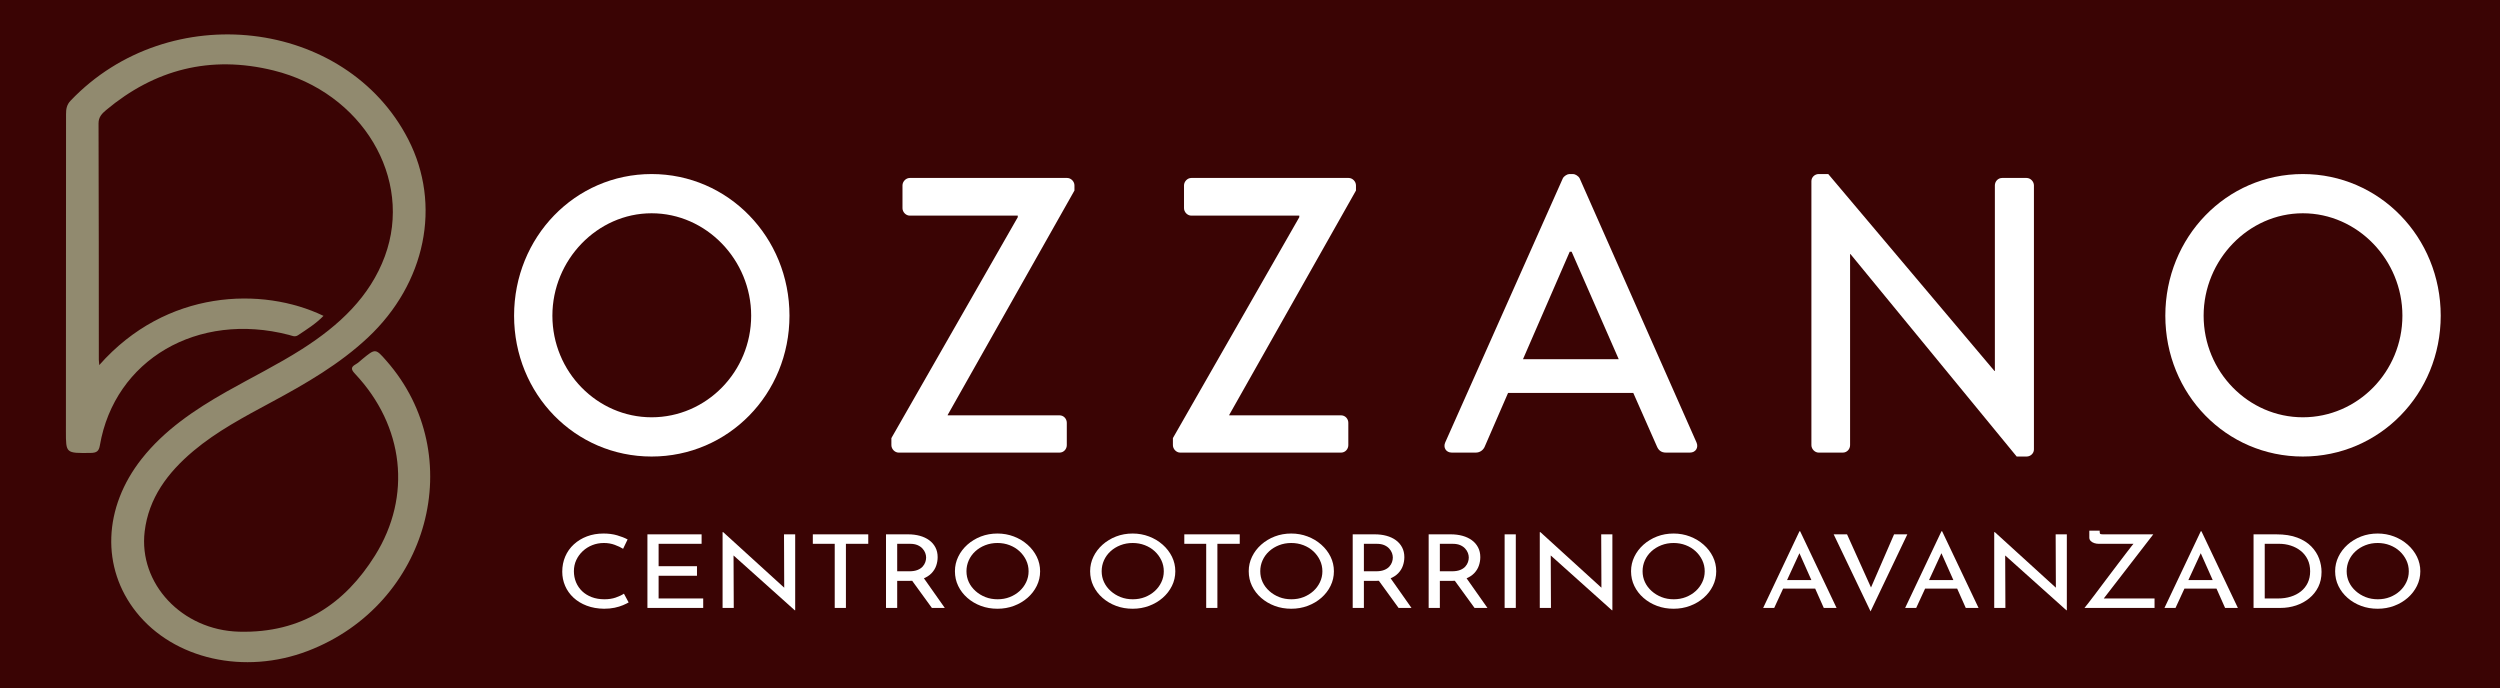
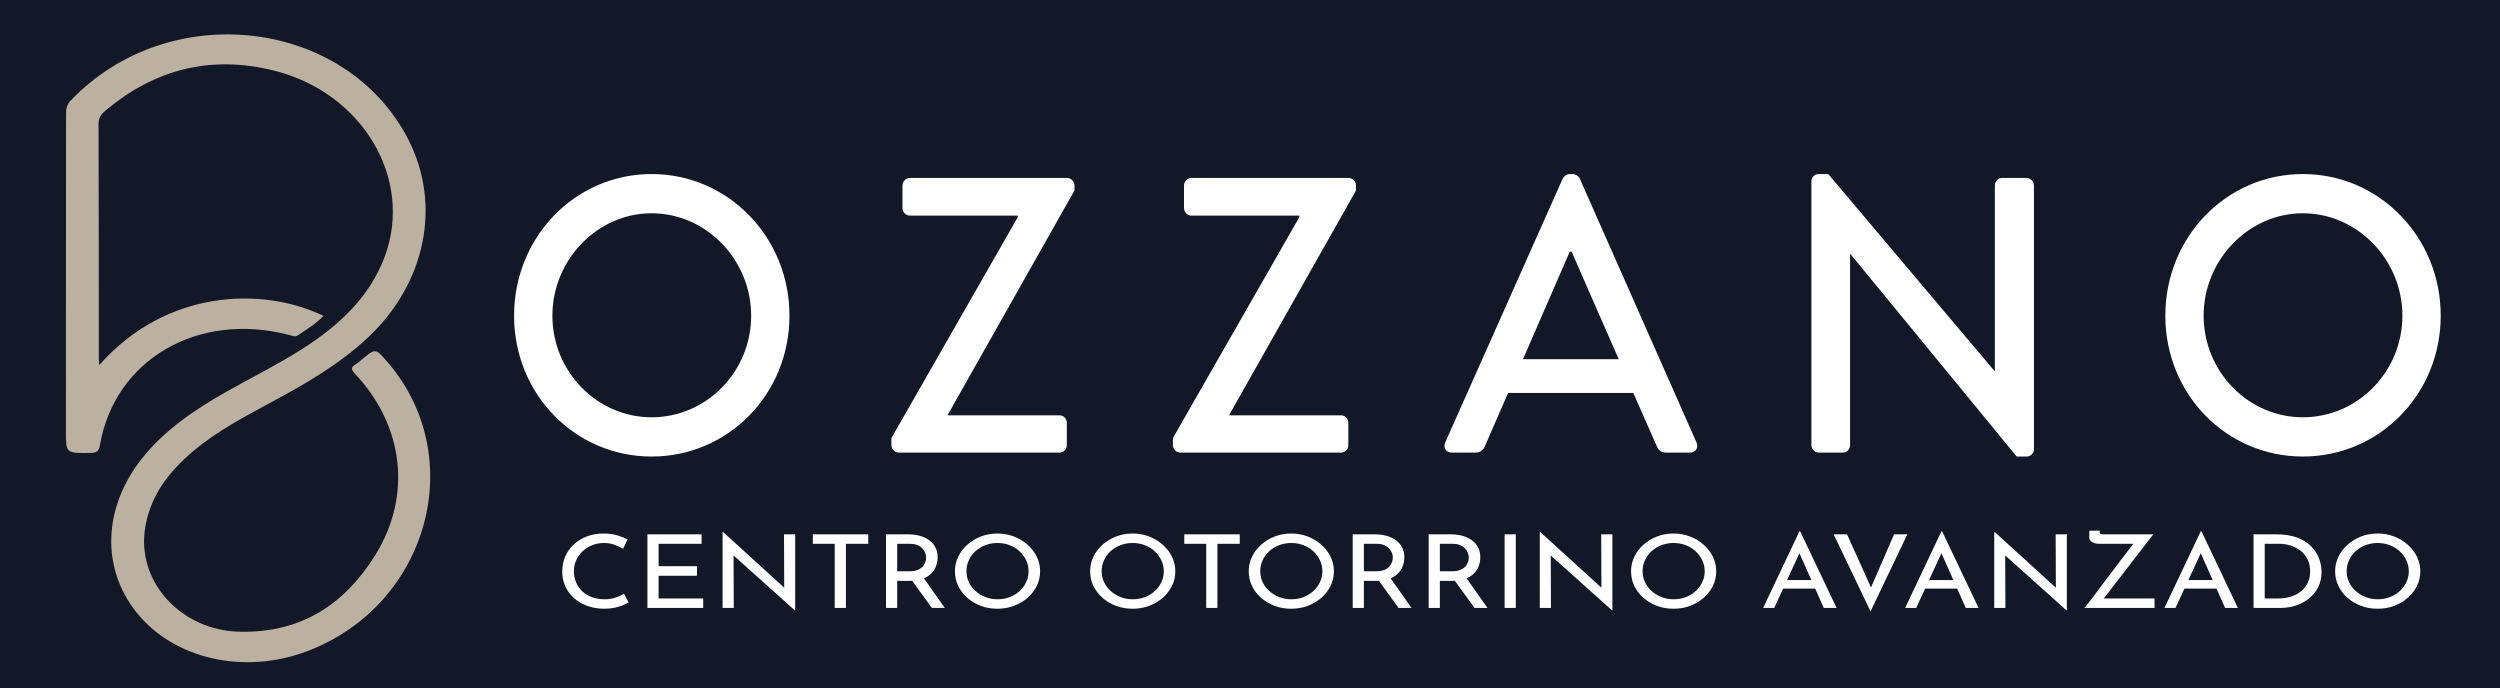
<svg xmlns="http://www.w3.org/2000/svg" width="285.439mm" height="78.544mm" viewBox="0 4 86.495 23.801" version="1.1" id="svg1">
  <defs id="defs1">
    <clipPath clipPathUnits="userSpaceOnUse" id="clipPath131">
      <path d="M 0,283.46 H 283.46 V 0 H 0 Z" transform="translate(-42.31103,-145.1726)" id="path131" />
    </clipPath>
    <clipPath clipPathUnits="userSpaceOnUse" id="clipPath133">
      <path d="M 0,283.46 H 283.46 V 0 H 0 Z" transform="translate(-92.03828,-141.5411)" id="path133" />
    </clipPath>
    <clipPath clipPathUnits="userSpaceOnUse" id="clipPath135">
      <path d="M 0,283.46 H 283.46 V 0 H 0 Z" transform="translate(-111.3927,-139.9024)" id="path135" />
    </clipPath>
    <clipPath clipPathUnits="userSpaceOnUse" id="clipPath137">
      <path d="M 0,283.46 H 283.46 V 0 H 0 Z" transform="translate(-134.1154,-139.9024)" id="path137" />
    </clipPath>
    <clipPath clipPathUnits="userSpaceOnUse" id="clipPath139">
      <path d="M 0,283.46 H 283.46 V 0 H 0 Z" transform="translate(-170.0998,-146.1163)" id="path139" />
    </clipPath>
    <clipPath clipPathUnits="userSpaceOnUse" id="clipPath141">
      <path d="M 0,283.46 H 283.46 V 0 H 0 Z" transform="translate(-185.6506,-160.1514)" id="path141" />
    </clipPath>
    <clipPath clipPathUnits="userSpaceOnUse" id="clipPath143">
      <path d="M 0,283.46 H 283.46 V 0 H 0 Z" transform="translate(-225.3156,-141.5411)" id="path143" />
    </clipPath>
    <clipPath clipPathUnits="userSpaceOnUse" id="clipPath145">
      <path d="M 0,283.46 H 283.46 V 0 H 0 Z" transform="translate(-86.80193,-121.5313)" id="path145" />
    </clipPath>
    <clipPath clipPathUnits="userSpaceOnUse" id="clipPath147">
      <path d="M 0,283.46 H 283.46 V 0 H 0 Z" transform="translate(-88.39673,-128.0772)" id="path147" />
    </clipPath>
    <clipPath clipPathUnits="userSpaceOnUse" id="clipPath149">
      <path d="M 0,283.46 H 283.46 V 0 H 0 Z" transform="translate(-100.9015,-120.7784)" id="path149" />
    </clipPath>
    <clipPath clipPathUnits="userSpaceOnUse" id="clipPath151">
      <path d="M 0,283.46 H 283.46 V 0 H 0 Z" transform="translate(-102.4377,-128.0772)" id="path151" />
    </clipPath>
    <clipPath clipPathUnits="userSpaceOnUse" id="clipPath153">
      <path d="M 0,283.46 H 283.46 V 0 H 0 Z" transform="translate(-111.7912,-123.9776)" id="path153" />
    </clipPath>
    <clipPath clipPathUnits="userSpaceOnUse" id="clipPath155">
      <path d="M 0,283.46 H 283.46 V 0 H 0 Z" transform="translate(-115.4806,-124.5352)" id="path155" />
    </clipPath>
    <clipPath clipPathUnits="userSpaceOnUse" id="clipPath157">
      <path d="M 0,283.46 H 283.46 V 0 H 0 Z" transform="translate(-126.9582,-124.5352)" id="path157" />
    </clipPath>
    <clipPath clipPathUnits="userSpaceOnUse" id="clipPath159">
      <path d="M 0,283.46 H 283.46 V 0 H 0 Z" transform="translate(-133.9738,-128.0772)" id="path159" />
    </clipPath>
    <clipPath clipPathUnits="userSpaceOnUse" id="clipPath161">
      <path d="M 0,283.46 H 283.46 V 0 H 0 Z" transform="translate(-140.422,-124.5352)" id="path161" />
    </clipPath>
    <clipPath clipPathUnits="userSpaceOnUse" id="clipPath163">
      <path d="M 0,283.46 H 283.46 V 0 H 0 Z" transform="translate(-151.4103,-123.9776)" id="path163" />
    </clipPath>
    <clipPath clipPathUnits="userSpaceOnUse" id="clipPath165">
      <path d="M 0,283.46 H 283.46 V 0 H 0 Z" transform="translate(-157.8586,-123.9776)" id="path165" />
    </clipPath>
    <clipPath clipPathUnits="userSpaceOnUse" id="clipPath167">
      <path d="M 0,283.46 H 283.46 V 0 H 0 Z" id="path167" />
    </clipPath>
    <clipPath clipPathUnits="userSpaceOnUse" id="clipPath169">
      <path d="M 0,283.46 H 283.46 V 0 H 0 Z" transform="translate(-170.2756,-120.7784)" id="path169" />
    </clipPath>
    <clipPath clipPathUnits="userSpaceOnUse" id="clipPath171">
      <path d="M 0,283.46 H 283.46 V 0 H 0 Z" transform="translate(-172.8781,-124.5352)" id="path171" />
    </clipPath>
    <clipPath clipPathUnits="userSpaceOnUse" id="clipPath173">
      <path d="M 0,283.46 H 283.46 V 0 H 0 Z" transform="translate(-184.923,-123.6836)" id="path173" />
    </clipPath>
    <clipPath clipPathUnits="userSpaceOnUse" id="clipPath175">
      <path d="M 0,283.46 H 283.46 V 0 H 0 Z" transform="translate(-190.2355,-128.0772)" id="path175" />
    </clipPath>
    <clipPath clipPathUnits="userSpaceOnUse" id="clipPath177">
      <path d="M 0,283.46 H 283.46 V 0 H 0 Z" transform="translate(-196.9767,-123.6836)" id="path177" />
    </clipPath>
    <clipPath clipPathUnits="userSpaceOnUse" id="clipPath179">
      <path d="M 0,283.46 H 283.46 V 0 H 0 Z" transform="translate(-208.8547,-120.7784)" id="path179" />
    </clipPath>
    <clipPath clipPathUnits="userSpaceOnUse" id="clipPath181">
      <path d="M 0,283.46 H 283.46 V 0 H 0 Z" transform="translate(-210.3908,-121.003)" id="path181" />
    </clipPath>
    <clipPath clipPathUnits="userSpaceOnUse" id="clipPath183">
      <path d="M 0,283.46 H 283.46 V 0 H 0 Z" transform="translate(-218.9914,-123.6836)" id="path183" />
    </clipPath>
    <clipPath clipPathUnits="userSpaceOnUse" id="clipPath185">
      <path d="M 0,283.46 H 283.46 V 0 H 0 Z" transform="translate(-225.6935,-121.9131)" id="path185" />
    </clipPath>
    <clipPath clipPathUnits="userSpaceOnUse" id="clipPath187">
      <path d="M 0,283.46 H 283.46 V 0 H 0 Z" transform="translate(-232.6496,-124.5352)" id="path187" />
    </clipPath>
  </defs>
  <g id="layer1" transform="translate(-0.350654,-24.34531)">
-     <path id="path129" d="m -1.563,55.309 90.207,0.119 c 6.569,-12.168 5.721,-20.777 0,-29.699 L -2.464,25.61 c -3.653,8.414 -3.69,22.9 0.9,29.699 z" style="fill:#370000;fill-opacity:0.984;fill-rule:nonzero;stroke:none;stroke-width:0.165;opacity:1" />
-     <path id="path130" d="M 0,0 C 5.821,7.185 14.204,7.442 19.515,4.661 18.864,3.926 18.072,3.391 17.3,2.829 17.017,2.624 16.774,2.785 16.509,2.859 8.561,5.101 1.338,0.515 0.052,-7.609 c -0.088,-0.554 -0.285,-0.702 -0.826,-0.708 -2.128,-0.026 -2.128,-0.045 -2.127,2.039 0.005,10.011 0.012,20.021 0.011,30.031 0,0.478 0.051,0.887 0.395,1.28 8.577,9.789 23.975,7.786 29.381,-3.657 2.932,-6.206 1.515,-13.64 -3.499,-18.761 -2.464,-2.517 -5.402,-4.367 -8.411,-6.128 -2.36,-1.382 -4.733,-2.749 -6.769,-4.605 -2.268,-2.069 -3.909,-4.489 -4.255,-7.635 -0.542,-4.925 3.241,-9.344 8.211,-9.487 5.483,-0.159 9.234,2.684 11.834,7.213 3.232,5.631 2.517,12.264 -1.719,17.18 -0.325,0.377 -0.456,0.624 0.044,0.926 0.21,0.126 0.381,0.318 0.567,0.483 1.147,1.024 1.147,1.025 2.106,-0.164 7.227,-8.959 3.721,-23.05 -6.831,-27.455 -5.525,-2.306 -11.681,-0.795 -14.941,3.668 -3.069,4.202 -2.884,9.893 0.474,14.521 1.956,2.695 4.574,4.626 7.369,6.348 2.195,1.352 4.472,2.57 6.593,4.043 3.233,2.243 5.898,4.955 7.195,8.784 2.495,7.359 -1.96,15.508 -9.683,17.586 C 9.641,29.38 4.799,27.964 0.604,24.15 0.238,23.816 -0.063,23.48 -0.062,22.894 -0.038,15.433 -0.041,7.972 -0.037,0.511 -0.037,0.398 -0.021,0.284 0,0" style="fill:#918a6f;fill-opacity:1;fill-rule:nonzero;stroke:none;stroke-width:1.005" transform="matrix(0.3975932,0,0,-0.3654454,3.784082,40.97694)" clip-path="url(#clipPath131)" />
+     <path id="path129" d="m -1.563,55.309 90.207,0.119 c 6.569,-12.168 5.721,-20.777 0,-29.699 L -2.464,25.61 c -3.653,8.414 -3.69,22.9 0.9,29.699 z" style="fill:#121827;fill-opacity:1;fill-rule:nonzero;stroke:none;stroke-width:0.165;opacity:1" />
+     <path id="path130" d="M 0,0 C 5.821,7.185 14.204,7.442 19.515,4.661 18.864,3.926 18.072,3.391 17.3,2.829 17.017,2.624 16.774,2.785 16.509,2.859 8.561,5.101 1.338,0.515 0.052,-7.609 c -0.088,-0.554 -0.285,-0.702 -0.826,-0.708 -2.128,-0.026 -2.128,-0.045 -2.127,2.039 0.005,10.011 0.012,20.021 0.011,30.031 0,0.478 0.051,0.887 0.395,1.28 8.577,9.789 23.975,7.786 29.381,-3.657 2.932,-6.206 1.515,-13.64 -3.499,-18.761 -2.464,-2.517 -5.402,-4.367 -8.411,-6.128 -2.36,-1.382 -4.733,-2.749 -6.769,-4.605 -2.268,-2.069 -3.909,-4.489 -4.255,-7.635 -0.542,-4.925 3.241,-9.344 8.211,-9.487 5.483,-0.159 9.234,2.684 11.834,7.213 3.232,5.631 2.517,12.264 -1.719,17.18 -0.325,0.377 -0.456,0.624 0.044,0.926 0.21,0.126 0.381,0.318 0.567,0.483 1.147,1.024 1.147,1.025 2.106,-0.164 7.227,-8.959 3.721,-23.05 -6.831,-27.455 -5.525,-2.306 -11.681,-0.795 -14.941,3.668 -3.069,4.202 -2.884,9.893 0.474,14.521 1.956,2.695 4.574,4.626 7.369,6.348 2.195,1.352 4.472,2.57 6.593,4.043 3.233,2.243 5.898,4.955 7.195,8.784 2.495,7.359 -1.96,15.508 -9.683,17.586 C 9.641,29.38 4.799,27.964 0.604,24.15 0.238,23.816 -0.063,23.48 -0.062,22.894 -0.038,15.433 -0.041,7.972 -0.037,0.511 -0.037,0.398 -0.021,0.284 0,0" style="fill:#bcb1a1;fill-opacity:1;fill-rule:nonzero;stroke:none;stroke-width:1.005" transform="matrix(0.3975932,0,0,-0.3654454,3.784082,40.97694)" clip-path="url(#clipPath131)" />
    <path id="path132" d="m 0,0 c 4.421,0 8.037,3.586 8.037,8.007 0,4.389 -3.616,8.069 -8.037,8.069 -4.39,0 -8.007,-3.68 -8.007,-8.069 C -8.007,3.586 -4.39,0 0,0 m 0,19.167 c 6.183,0 11.129,-4.977 11.129,-11.16 C 11.129,1.824 6.183,-3.092 0,-3.092 c -6.183,0 -11.099,4.916 -11.099,11.099 0,6.183 4.916,11.16 11.099,11.16" style="fill:#ffffff;fill-opacity:1;fill-rule:nonzero;stroke:none;stroke-width:0.883" transform="matrix(0.4286566,0,0,-0.4390817,22.89427,42.78288)" clip-path="url(#clipPath133)" />
    <path id="path134" d="m 0,0 10.201,17.405 v 0.124 H 1.483 c -0.308,0 -0.587,0.278 -0.587,0.587 v 1.793 c 0,0.309 0.279,0.588 0.587,0.588 h 12.706 c 0.31,0 0.587,-0.279 0.587,-0.588 V 19.507 L 4.544,1.824 V 1.793 h 9.027 c 0.34,0 0.587,-0.278 0.587,-0.587 v -1.763 c 0,-0.308 -0.247,-0.587 -0.587,-0.587 H 0.587 C 0.278,-1.144 0,-0.865 0,-0.557 Z" style="fill:#ffffff;fill-opacity:1;fill-rule:nonzero;stroke:none;stroke-width:0.883" transform="matrix(0.4286566,0,0,-0.4390817,31.19066,43.50241)" clip-path="url(#clipPath135)" />
    <path id="path136" d="m 0,0 10.201,17.405 v 0.124 H 1.483 c -0.308,0 -0.587,0.278 -0.587,0.587 v 1.793 c 0,0.309 0.279,0.588 0.587,0.588 h 12.706 c 0.31,0 0.587,-0.279 0.587,-0.588 V 19.507 L 4.544,1.824 V 1.793 h 9.027 c 0.34,0 0.587,-0.278 0.587,-0.587 v -1.763 c 0,-0.308 -0.247,-0.587 -0.587,-0.587 H 0.587 C 0.278,-1.144 0,-0.865 0,-0.557 Z" style="fill:#ffffff;fill-opacity:1;fill-rule:nonzero;stroke:none;stroke-width:0.883" transform="matrix(0.4286566,0,0,-0.4390817,40.93089,43.50241)" clip-path="url(#clipPath137)" />
    <path id="path138" d="M 0,0 -3.802,8.471 H -3.957 L -7.729,0 Z m -14.004,-6.554 9.49,20.805 c 0.093,0.186 0.371,0.341 0.527,0.341 h 0.308 c 0.155,0 0.433,-0.155 0.526,-0.341 L 6.275,-6.554 C 6.461,-6.955 6.214,-7.357 5.75,-7.357 H 3.803 c -0.371,0 -0.587,0.185 -0.711,0.463 L 1.175,-2.658 H -8.934 c -0.619,-1.423 -1.267,-2.814 -1.885,-4.236 -0.093,-0.216 -0.341,-0.463 -0.712,-0.463 h -1.948 c -0.463,0 -0.71,0.402 -0.525,0.803" style="fill:#ffffff;fill-opacity:1;fill-rule:nonzero;stroke:none;stroke-width:0.883" transform="matrix(0.4286566,0,0,-0.4390817,56.35585,40.77399)" clip-path="url(#clipPath139)" />
    <path id="path140" d="M 0,0 C 0,0.309 0.278,0.557 0.587,0.557 H 1.36 l 13.416,-15.519 h 0.032 V -0.34 c 0,0.309 0.247,0.588 0.587,0.588 h 1.978 c 0.31,0 0.588,-0.279 0.588,-0.588 v -20.806 c 0,-0.308 -0.278,-0.556 -0.588,-0.556 H 16.569 L 3.153,-5.75 H 3.122 v -15.056 c 0,-0.308 -0.247,-0.587 -0.588,-0.587 H 0.587 C 0.278,-21.393 0,-21.114 0,-20.806 Z" style="fill:#ffffff;fill-opacity:1;fill-rule:nonzero;stroke:none;stroke-width:0.883" transform="matrix(0.4286566,0,0,-0.4390817,63.0218,34.61145)" clip-path="url(#clipPath141)" />
    <path id="path142" d="m 0,0 c 4.421,0 8.037,3.586 8.037,8.007 0,4.389 -3.616,8.069 -8.037,8.069 -4.39,0 -8.007,-3.68 -8.007,-8.069 C -8.007,3.586 -4.39,0 0,0 m 0,19.167 c 6.183,0 11.129,-4.977 11.129,-11.16 C 11.129,1.824 6.183,-3.092 0,-3.092 c -6.183,0 -11.099,4.916 -11.099,11.099 0,6.183 4.916,11.16 11.099,11.16" style="fill:#ffffff;fill-opacity:1;fill-rule:nonzero;stroke:none;stroke-width:0.883" transform="matrix(0.4286566,0,0,-0.4390817,80.02447,42.78288)" clip-path="url(#clipPath143)" />
    <path id="path144" d="m 0,0 c -0.117,-0.078 -0.277,-0.166 -0.479,-0.264 -0.203,-0.098 -0.439,-0.179 -0.709,-0.245 -0.271,-0.065 -0.57,-0.097 -0.896,-0.097 -0.541,0.006 -1.032,0.104 -1.473,0.293 -0.44,0.189 -0.815,0.447 -1.125,0.773 -0.309,0.326 -0.546,0.703 -0.709,1.13 -0.163,0.428 -0.245,0.883 -0.245,1.365 0,0.528 0.085,1.016 0.255,1.463 0.169,0.446 0.412,0.835 0.729,1.164 0.316,0.329 0.688,0.586 1.115,0.769 0.428,0.182 0.895,0.273 1.404,0.273 0.424,0 0.809,-0.057 1.154,-0.171 0.346,-0.114 0.643,-0.246 0.891,-0.396 L -0.47,5.156 c -0.195,0.138 -0.433,0.265 -0.714,0.382 -0.28,0.117 -0.587,0.176 -0.92,0.176 -0.345,0 -0.671,-0.068 -0.978,-0.205 C -3.389,5.372 -3.659,5.18 -3.894,4.932 -4.129,4.684 -4.313,4.396 -4.447,4.07 c -0.133,-0.326 -0.2,-0.681 -0.2,-1.066 0,-0.378 0.06,-0.733 0.18,-1.062 0.121,-0.329 0.294,-0.616 0.519,-0.861 0.225,-0.244 0.498,-0.435 0.817,-0.572 0.319,-0.137 0.679,-0.205 1.076,-0.205 0.36,0 0.679,0.054 0.959,0.166 0.281,0.11 0.512,0.234 0.696,0.372 z" style="fill:#ffffff;fill-opacity:1;fill-rule:nonzero;stroke:none" transform="matrix(0.4075552,0,0,-0.3599227,22.10012,49.18858)" clip-path="url(#clipPath145)" />
    <path id="path146" d="M 0,0 H 4.599 V -0.91 H 0.949 V -3.063 H 4.207 V -3.982 H 0.949 v -2.182 h 3.786 v -0.91 H 0 Z" style="fill:#ffffff;fill-opacity:1;fill-rule:nonzero;stroke:none" transform="matrix(0.4075552,0,0,-0.3599227,22.75009,46.83256)" clip-path="url(#clipPath147)" />
    <path id="path148" d="m 0,0 -5.47,5.548 0.275,-0.069 0.019,-5.254 h -0.949 v 7.289 h 0.049 L -0.675,1.946 -0.891,1.996 -0.91,7.299 H 0.039 V 0 Z" style="fill:#ffffff;fill-opacity:1;fill-rule:nonzero;stroke:none" transform="matrix(0.4075552,0,0,-0.3599227,27.84647,49.45956)" clip-path="url(#clipPath149)" />
    <path id="path150" d="M 0,0 H 4.706 V -0.91 H 2.809 V -7.074 H 1.859 V -0.91 H 0 Z" style="fill:#ffffff;fill-opacity:1;fill-rule:nonzero;stroke:none" transform="matrix(0.4075552,0,0,-0.3599227,28.47257,46.83256)" clip-path="url(#clipPath151)" />
    <path id="path152" d="M 0,0 1.85,-2.975 H 0.754 l -1.889,2.946 z m -1.164,0.548 c 0.28,0 0.514,0.042 0.699,0.127 0.187,0.085 0.331,0.194 0.436,0.328 0.104,0.134 0.179,0.275 0.225,0.426 0.045,0.149 0.069,0.297 0.069,0.44 0,0.143 -0.025,0.29 -0.074,0.44 -0.048,0.15 -0.128,0.292 -0.235,0.425 -0.107,0.134 -0.248,0.244 -0.421,0.329 -0.173,0.084 -0.383,0.126 -0.631,0.126 H -2.191 V 0.548 Z M -1.262,4.1 c 0.359,0 0.69,-0.048 0.993,-0.142 C 0.034,3.863 0.299,3.723 0.523,3.537 0.749,3.352 0.925,3.121 1.052,2.848 1.18,2.573 1.243,2.26 1.243,1.908 1.243,1.627 1.202,1.354 1.12,1.086 1.039,0.818 0.905,0.575 0.72,0.357 0.533,0.139 0.289,-0.038 -0.015,-0.171 -0.317,-0.305 -0.694,-0.372 -1.145,-0.372 h -1.046 v -2.603 h -0.95 V 4.1 Z" style="fill:#ffffff;fill-opacity:1;fill-rule:nonzero;stroke:none" transform="matrix(0.4075552,0,0,-0.3599227,32.28463,48.3081)" clip-path="url(#clipPath153)" />
    <path id="path154" d="M 0,0 C 0,-0.378 0.066,-0.729 0.2,-1.052 0.334,-1.375 0.523,-1.66 0.769,-1.908 1.013,-2.156 1.293,-2.35 1.609,-2.49 1.926,-2.631 2.271,-2.7 2.642,-2.7 c 0.372,0 0.715,0.069 1.032,0.21 0.316,0.14 0.594,0.333 0.832,0.577 0.238,0.245 0.426,0.53 0.562,0.856 0.137,0.327 0.206,0.675 0.206,1.047 0,0.378 -0.069,0.731 -0.206,1.057 C 4.932,1.373 4.744,1.662 4.506,1.913 4.268,2.164 3.987,2.359 3.664,2.5 3.342,2.641 2.997,2.71 2.632,2.71 2.261,2.71 1.913,2.639 1.59,2.495 1.268,2.352 0.986,2.156 0.749,1.908 0.511,1.66 0.326,1.371 0.195,1.042 0.065,0.713 0,0.365 0,0 m -0.979,0 c 0,0.489 0.093,0.952 0.28,1.39 0.185,0.436 0.445,0.823 0.777,1.159 C 0.411,2.885 0.794,3.147 1.229,3.337 1.662,3.525 2.13,3.62 2.632,3.62 3.121,3.62 3.584,3.525 4.021,3.337 4.458,3.147 4.845,2.885 5.181,2.549 5.517,2.213 5.779,1.826 5.969,1.39 6.158,0.952 6.252,0.486 6.252,-0.01 6.252,-0.506 6.158,-0.972 5.969,-1.409 5.779,-1.846 5.519,-2.229 5.186,-2.559 4.854,-2.888 4.468,-3.146 4.031,-3.332 3.594,-3.518 3.128,-3.61 2.632,-3.61 c -0.502,0 -0.97,0.09 -1.403,0.273 -0.435,0.183 -0.818,0.44 -1.151,0.769 -0.332,0.329 -0.592,0.711 -0.777,1.144 -0.187,0.434 -0.28,0.908 -0.28,1.424" style="fill:#ffffff;fill-opacity:1;fill-rule:nonzero;stroke:none" transform="matrix(0.4075552,0,0,-0.3599227,33.78826,48.10741)" clip-path="url(#clipPath155)" />
    <path id="path156" d="M 0,0 C 0,-0.378 0.066,-0.729 0.2,-1.052 0.334,-1.375 0.523,-1.66 0.769,-1.908 1.013,-2.156 1.293,-2.35 1.609,-2.49 1.926,-2.631 2.271,-2.7 2.642,-2.7 c 0.372,0 0.715,0.069 1.032,0.21 0.316,0.14 0.594,0.333 0.832,0.577 0.238,0.245 0.426,0.53 0.562,0.856 0.137,0.327 0.206,0.675 0.206,1.047 0,0.378 -0.069,0.731 -0.206,1.057 C 4.932,1.373 4.744,1.662 4.506,1.913 4.268,2.164 3.987,2.359 3.664,2.5 3.342,2.641 2.997,2.71 2.632,2.71 2.261,2.71 1.913,2.639 1.59,2.495 1.268,2.352 0.986,2.156 0.749,1.908 0.511,1.66 0.326,1.371 0.195,1.042 0.065,0.713 0,0.365 0,0 m -0.979,0 c 0,0.489 0.093,0.952 0.28,1.39 0.185,0.436 0.445,0.823 0.777,1.159 C 0.411,2.885 0.794,3.147 1.229,3.337 1.662,3.525 2.13,3.62 2.632,3.62 3.121,3.62 3.584,3.525 4.021,3.337 4.458,3.147 4.845,2.885 5.181,2.549 5.517,2.213 5.779,1.826 5.969,1.39 6.158,0.952 6.252,0.486 6.252,-0.01 6.252,-0.506 6.158,-0.972 5.969,-1.409 5.779,-1.846 5.519,-2.229 5.186,-2.559 4.854,-2.888 4.468,-3.146 4.031,-3.332 3.594,-3.518 3.128,-3.61 2.632,-3.61 c -0.502,0 -0.97,0.09 -1.403,0.273 -0.435,0.183 -0.818,0.44 -1.151,0.769 -0.332,0.329 -0.592,0.711 -0.777,1.144 -0.187,0.434 -0.28,0.908 -0.28,1.424" style="fill:#ffffff;fill-opacity:1;fill-rule:nonzero;stroke:none" transform="matrix(0.4075552,0,0,-0.3599227,38.46603,48.10741)" clip-path="url(#clipPath157)" />
    <path id="path158" d="M 0,0 H 4.706 V -0.91 H 2.809 V -7.074 H 1.859 V -0.91 H 0 Z" style="fill:#ffffff;fill-opacity:1;fill-rule:nonzero;stroke:none" transform="matrix(0.4075552,0,0,-0.3599227,41.32526,46.83256)" clip-path="url(#clipPath159)" />
    <path id="path160" d="M 0,0 C 0,-0.378 0.066,-0.729 0.2,-1.052 0.334,-1.375 0.523,-1.66 0.769,-1.908 1.013,-2.156 1.293,-2.35 1.609,-2.49 1.926,-2.631 2.271,-2.7 2.642,-2.7 c 0.372,0 0.715,0.069 1.032,0.21 0.316,0.14 0.594,0.333 0.832,0.577 0.238,0.245 0.426,0.53 0.562,0.856 0.137,0.327 0.206,0.675 0.206,1.047 0,0.378 -0.069,0.731 -0.206,1.057 C 4.932,1.373 4.744,1.662 4.506,1.913 4.268,2.164 3.987,2.359 3.664,2.5 3.342,2.641 2.997,2.71 2.632,2.71 2.261,2.71 1.913,2.639 1.59,2.495 1.268,2.352 0.986,2.156 0.749,1.908 0.511,1.66 0.326,1.371 0.195,1.042 0.065,0.713 0,0.365 0,0 m -0.979,0 c 0,0.489 0.093,0.952 0.28,1.39 0.185,0.436 0.445,0.823 0.777,1.159 C 0.411,2.885 0.794,3.147 1.229,3.337 1.662,3.525 2.13,3.62 2.632,3.62 3.121,3.62 3.584,3.525 4.021,3.337 4.458,3.147 4.845,2.885 5.181,2.549 5.517,2.213 5.779,1.826 5.969,1.39 6.158,0.952 6.252,0.486 6.252,-0.01 6.252,-0.506 6.158,-0.972 5.969,-1.409 5.779,-1.846 5.519,-2.229 5.186,-2.559 4.854,-2.888 4.468,-3.146 4.031,-3.332 3.594,-3.518 3.128,-3.61 2.632,-3.61 c -0.502,0 -0.97,0.09 -1.403,0.273 -0.435,0.183 -0.818,0.44 -1.151,0.769 -0.332,0.329 -0.592,0.711 -0.777,1.144 -0.187,0.434 -0.28,0.908 -0.28,1.424" style="fill:#ffffff;fill-opacity:1;fill-rule:nonzero;stroke:none" transform="matrix(0.4075552,0,0,-0.3599227,43.95326,48.10741)" clip-path="url(#clipPath161)" />
    <path id="path162" d="M 0,0 1.85,-2.975 H 0.754 l -1.889,2.946 z m -1.164,0.548 c 0.28,0 0.514,0.042 0.699,0.127 0.187,0.085 0.331,0.194 0.436,0.328 0.104,0.134 0.179,0.275 0.225,0.426 0.045,0.149 0.069,0.297 0.069,0.44 0,0.143 -0.025,0.29 -0.074,0.44 -0.048,0.15 -0.128,0.292 -0.235,0.425 -0.107,0.134 -0.248,0.244 -0.421,0.329 -0.173,0.084 -0.383,0.126 -0.631,0.126 H -2.191 V 0.548 Z M -1.262,4.1 c 0.359,0 0.69,-0.048 0.993,-0.142 C 0.034,3.863 0.299,3.723 0.523,3.537 0.749,3.352 0.925,3.121 1.052,2.848 1.18,2.573 1.243,2.26 1.243,1.908 1.243,1.627 1.202,1.354 1.12,1.086 1.039,0.818 0.905,0.575 0.72,0.357 0.533,0.139 0.289,-0.038 -0.015,-0.171 -0.317,-0.305 -0.694,-0.372 -1.145,-0.372 h -1.046 v -2.603 h -0.95 V 4.1 Z" style="fill:#ffffff;fill-opacity:1;fill-rule:nonzero;stroke:none" transform="matrix(0.4075552,0,0,-0.3599227,48.4316,48.3081)" clip-path="url(#clipPath163)" />
    <path id="path164" d="M 0,0 1.85,-2.975 H 0.754 l -1.889,2.946 z m -1.164,0.548 c 0.28,0 0.514,0.042 0.699,0.127 0.187,0.085 0.331,0.194 0.436,0.328 0.104,0.134 0.179,0.275 0.225,0.426 0.045,0.149 0.069,0.297 0.069,0.44 0,0.143 -0.025,0.29 -0.074,0.44 -0.048,0.15 -0.128,0.292 -0.235,0.425 -0.107,0.134 -0.248,0.244 -0.421,0.329 -0.173,0.084 -0.383,0.126 -0.631,0.126 H -2.191 V 0.548 Z M -1.262,4.1 c 0.359,0 0.69,-0.048 0.993,-0.142 C 0.034,3.863 0.299,3.723 0.523,3.537 0.749,3.352 0.925,3.121 1.052,2.848 1.18,2.573 1.243,2.26 1.243,1.908 1.243,1.627 1.202,1.354 1.12,1.086 1.039,0.818 0.905,0.575 0.72,0.357 0.533,0.139 0.289,-0.038 -0.015,-0.171 -0.317,-0.305 -0.694,-0.372 -1.145,-0.372 h -1.046 v -2.603 h -0.95 V 4.1 Z" style="fill:#ffffff;fill-opacity:1;fill-rule:nonzero;stroke:none" transform="matrix(0.4075552,0,0,-0.3599227,51.05963,48.3081)" clip-path="url(#clipPath165)" />
    <path id="path166" d="m 161.166,128.077 h 0.949 v -7.074 h -0.949 z" style="fill:#ffffff;fill-opacity:1;fill-rule:nonzero;stroke:none" transform="matrix(0.4075552,0,0,-0.3599227,-13.27646,92.93046)" clip-path="url(#clipPath167)" />
    <path id="path168" d="m 0,0 -5.47,5.548 0.275,-0.069 0.019,-5.254 h -0.949 v 7.289 h 0.049 L -0.675,1.946 -0.891,1.996 -0.91,7.299 H 0.039 V 0 Z" style="fill:#ffffff;fill-opacity:1;fill-rule:nonzero;stroke:none" transform="matrix(0.4075552,0,0,-0.3599227,56.12024,49.45956)" clip-path="url(#clipPath169)" />
    <path id="path170" d="M 0,0 C 0,-0.378 0.066,-0.729 0.2,-1.052 0.334,-1.375 0.523,-1.66 0.769,-1.908 1.013,-2.156 1.293,-2.35 1.609,-2.49 1.926,-2.631 2.271,-2.7 2.642,-2.7 c 0.372,0 0.715,0.069 1.032,0.21 0.316,0.14 0.594,0.333 0.832,0.577 0.238,0.245 0.426,0.53 0.562,0.856 0.137,0.327 0.206,0.675 0.206,1.047 0,0.378 -0.069,0.731 -0.206,1.057 C 4.932,1.373 4.744,1.662 4.506,1.913 4.268,2.164 3.987,2.359 3.664,2.5 3.342,2.641 2.997,2.71 2.632,2.71 2.261,2.71 1.913,2.639 1.59,2.495 1.268,2.352 0.986,2.156 0.749,1.908 0.511,1.66 0.326,1.371 0.195,1.042 0.065,0.713 0,0.365 0,0 m -0.979,0 c 0,0.489 0.093,0.952 0.28,1.39 0.185,0.436 0.445,0.823 0.777,1.159 C 0.411,2.885 0.794,3.147 1.229,3.337 1.662,3.525 2.13,3.62 2.632,3.62 3.121,3.62 3.584,3.525 4.021,3.337 4.458,3.147 4.845,2.885 5.181,2.549 5.517,2.213 5.779,1.826 5.969,1.39 6.158,0.952 6.252,0.486 6.252,-0.01 6.252,-0.506 6.158,-0.972 5.969,-1.409 5.779,-1.846 5.519,-2.229 5.186,-2.559 4.854,-2.888 4.468,-3.146 4.031,-3.332 3.594,-3.518 3.128,-3.61 2.632,-3.61 c -0.502,0 -0.97,0.09 -1.403,0.273 -0.435,0.183 -0.818,0.44 -1.151,0.769 -0.332,0.329 -0.592,0.711 -0.777,1.144 -0.187,0.434 -0.28,0.908 -0.28,1.424" style="fill:#ffffff;fill-opacity:1;fill-rule:nonzero;stroke:none" transform="matrix(0.4075552,0,0,-0.3599227,57.18091,48.10741)" clip-path="url(#clipPath171)" />
    <path id="path172" d="M 0,0 H 2.632 L 2.945,-0.821 H -0.273 Z M -1.81,-2.681 1.272,4.687 H 1.331 L 4.423,-2.681 H 3.337 L 1.027,3.2 1.703,3.641 -0.871,-2.681 Z" style="fill:#ffffff;fill-opacity:1;fill-rule:nonzero;stroke:none" transform="matrix(0.4075552,0,0,-0.3599227,62.08988,48.41391)" clip-path="url(#clipPath173)" />
    <path id="path174" d="M 0,0 2.329,-5.852 1.791,-5.743 3.992,0 H 5.117 L 1.996,-7.407 -1.135,0 Z" style="fill:#ffffff;fill-opacity:1;fill-rule:nonzero;stroke:none" transform="matrix(0.4075552,0,0,-0.3599227,64.25501,46.83256)" clip-path="url(#clipPath175)" />
    <path id="path176" d="M 0,0 H 2.632 L 2.945,-0.821 H -0.273 Z M -1.81,-2.681 1.272,4.687 H 1.331 L 4.423,-2.681 H 3.337 L 1.027,3.2 1.703,3.641 -0.871,-2.681 Z" style="fill:#ffffff;fill-opacity:1;fill-rule:nonzero;stroke:none" transform="matrix(0.4075552,0,0,-0.3599227,67.00243,48.41391)" clip-path="url(#clipPath177)" />
    <path id="path178" d="m 0,0 -5.47,5.548 0.275,-0.069 0.019,-5.254 h -0.949 v 7.289 h 0.049 L -0.675,1.946 -0.891,1.996 -0.91,7.299 H 0.039 V 0 Z" style="fill:#ffffff;fill-opacity:1;fill-rule:nonzero;stroke:none" transform="matrix(0.4075552,0,0,-0.3599227,71.84336,49.45956)" clip-path="url(#clipPath179)" />
    <path id="path180" d="m 0,0 c 0.078,0.104 0.19,0.265 0.338,0.479 0.146,0.215 0.317,0.47 0.514,0.763 0.195,0.294 0.405,0.611 0.63,0.949 0.225,0.34 0.455,0.686 0.69,1.038 0.235,0.352 0.465,0.696 0.69,1.032 C 3.087,4.597 3.297,4.91 3.493,5.2 3.688,5.49 3.86,5.742 4.007,5.954 4.153,6.166 4.266,6.321 4.345,6.419 L 4.472,6.164 H 1.203 C 1.079,6.164 0.955,6.187 0.832,6.232 0.708,6.278 0.606,6.347 0.528,6.438 0.45,6.529 0.411,6.637 0.411,6.761 V 7.427 H 1.292 V 7.299 C 1.292,7.188 1.314,7.123 1.36,7.104 1.405,7.084 1.483,7.074 1.595,7.074 H 5.842 L 1.565,0.803 1.507,0.91 H 5.949 V 0 Z" style="fill:#ffffff;fill-opacity:1;fill-rule:nonzero;stroke:none" transform="matrix(0.4075552,0,0,-0.3599227,72.46943,49.37873)" clip-path="url(#clipPath181)" />
    <path id="path182" d="M 0,0 H 2.632 L 2.945,-0.821 H -0.273 Z M -1.81,-2.681 1.272,4.687 H 1.331 L 4.423,-2.681 H 3.337 L 1.027,3.2 1.703,3.641 -0.871,-2.681 Z" style="fill:#ffffff;fill-opacity:1;fill-rule:nonzero;stroke:none" transform="matrix(0.4075552,0,0,-0.3599227,75.97463,48.41391)" clip-path="url(#clipPath183)" />
    <path id="path184" d="m 0,0 h 1.145 c 0.384,0 0.742,0.059 1.071,0.176 0.329,0.117 0.617,0.287 0.861,0.509 0.244,0.221 0.436,0.494 0.572,0.817 0.137,0.322 0.206,0.692 0.206,1.11 0,0.431 -0.072,0.811 -0.215,1.14 C 3.496,4.081 3.301,4.357 3.053,4.579 2.805,4.801 2.524,4.969 2.211,5.083 1.898,5.197 1.572,5.254 1.232,5.254 H 0 Z m -0.949,-0.91 v 7.074 h 1.928 c 0.704,0 1.3,-0.106 1.79,-0.318 C 3.258,5.634 3.654,5.351 3.958,4.995 4.261,4.64 4.481,4.25 4.618,3.825 4.755,3.401 4.823,2.975 4.823,2.544 4.823,2.009 4.73,1.529 4.545,1.105 4.359,0.682 4.104,0.319 3.781,0.02 3.459,-0.28 3.087,-0.511 2.666,-0.671 2.245,-0.83 1.8,-0.91 1.331,-0.91 Z" style="fill:#ffffff;fill-opacity:1;fill-rule:nonzero;stroke:none" transform="matrix(0.4075552,0,0,-0.3599227,78.70612,49.05116)" clip-path="url(#clipPath185)" />
    <path id="path186" d="M 0,0 C 0,-0.378 0.066,-0.729 0.2,-1.052 0.334,-1.375 0.523,-1.66 0.769,-1.908 1.013,-2.156 1.293,-2.35 1.609,-2.49 1.926,-2.631 2.271,-2.7 2.642,-2.7 c 0.372,0 0.715,0.069 1.032,0.21 0.316,0.14 0.594,0.333 0.832,0.577 0.238,0.245 0.426,0.53 0.562,0.856 0.137,0.327 0.206,0.675 0.206,1.047 0,0.378 -0.069,0.731 -0.206,1.057 C 4.932,1.373 4.744,1.662 4.506,1.913 4.268,2.164 3.987,2.359 3.664,2.5 3.342,2.641 2.997,2.71 2.632,2.71 2.261,2.71 1.913,2.639 1.59,2.495 1.268,2.352 0.986,2.156 0.749,1.908 0.511,1.66 0.326,1.371 0.195,1.042 0.065,0.713 0,0.365 0,0 m -0.979,0 c 0,0.489 0.093,0.952 0.28,1.39 0.185,0.436 0.445,0.823 0.777,1.159 C 0.411,2.885 0.794,3.147 1.229,3.337 1.662,3.525 2.13,3.62 2.632,3.62 3.121,3.62 3.584,3.525 4.021,3.337 4.458,3.147 4.845,2.885 5.181,2.549 5.517,2.213 5.779,1.826 5.969,1.39 6.158,0.952 6.252,0.486 6.252,-0.01 6.252,-0.506 6.158,-0.972 5.969,-1.409 5.779,-1.846 5.519,-2.229 5.186,-2.559 4.854,-2.888 4.468,-3.146 4.031,-3.332 3.594,-3.518 3.128,-3.61 2.632,-3.61 c -0.502,0 -0.97,0.09 -1.403,0.273 -0.435,0.183 -0.818,0.44 -1.151,0.769 -0.332,0.329 -0.592,0.711 -0.777,1.144 -0.187,0.434 -0.28,0.908 -0.28,1.424" style="fill:#ffffff;fill-opacity:1;fill-rule:nonzero;stroke:none" transform="matrix(0.4075552,0,0,-0.3599227,81.54112,48.10741)" clip-path="url(#clipPath187)" />
  </g>
</svg>
